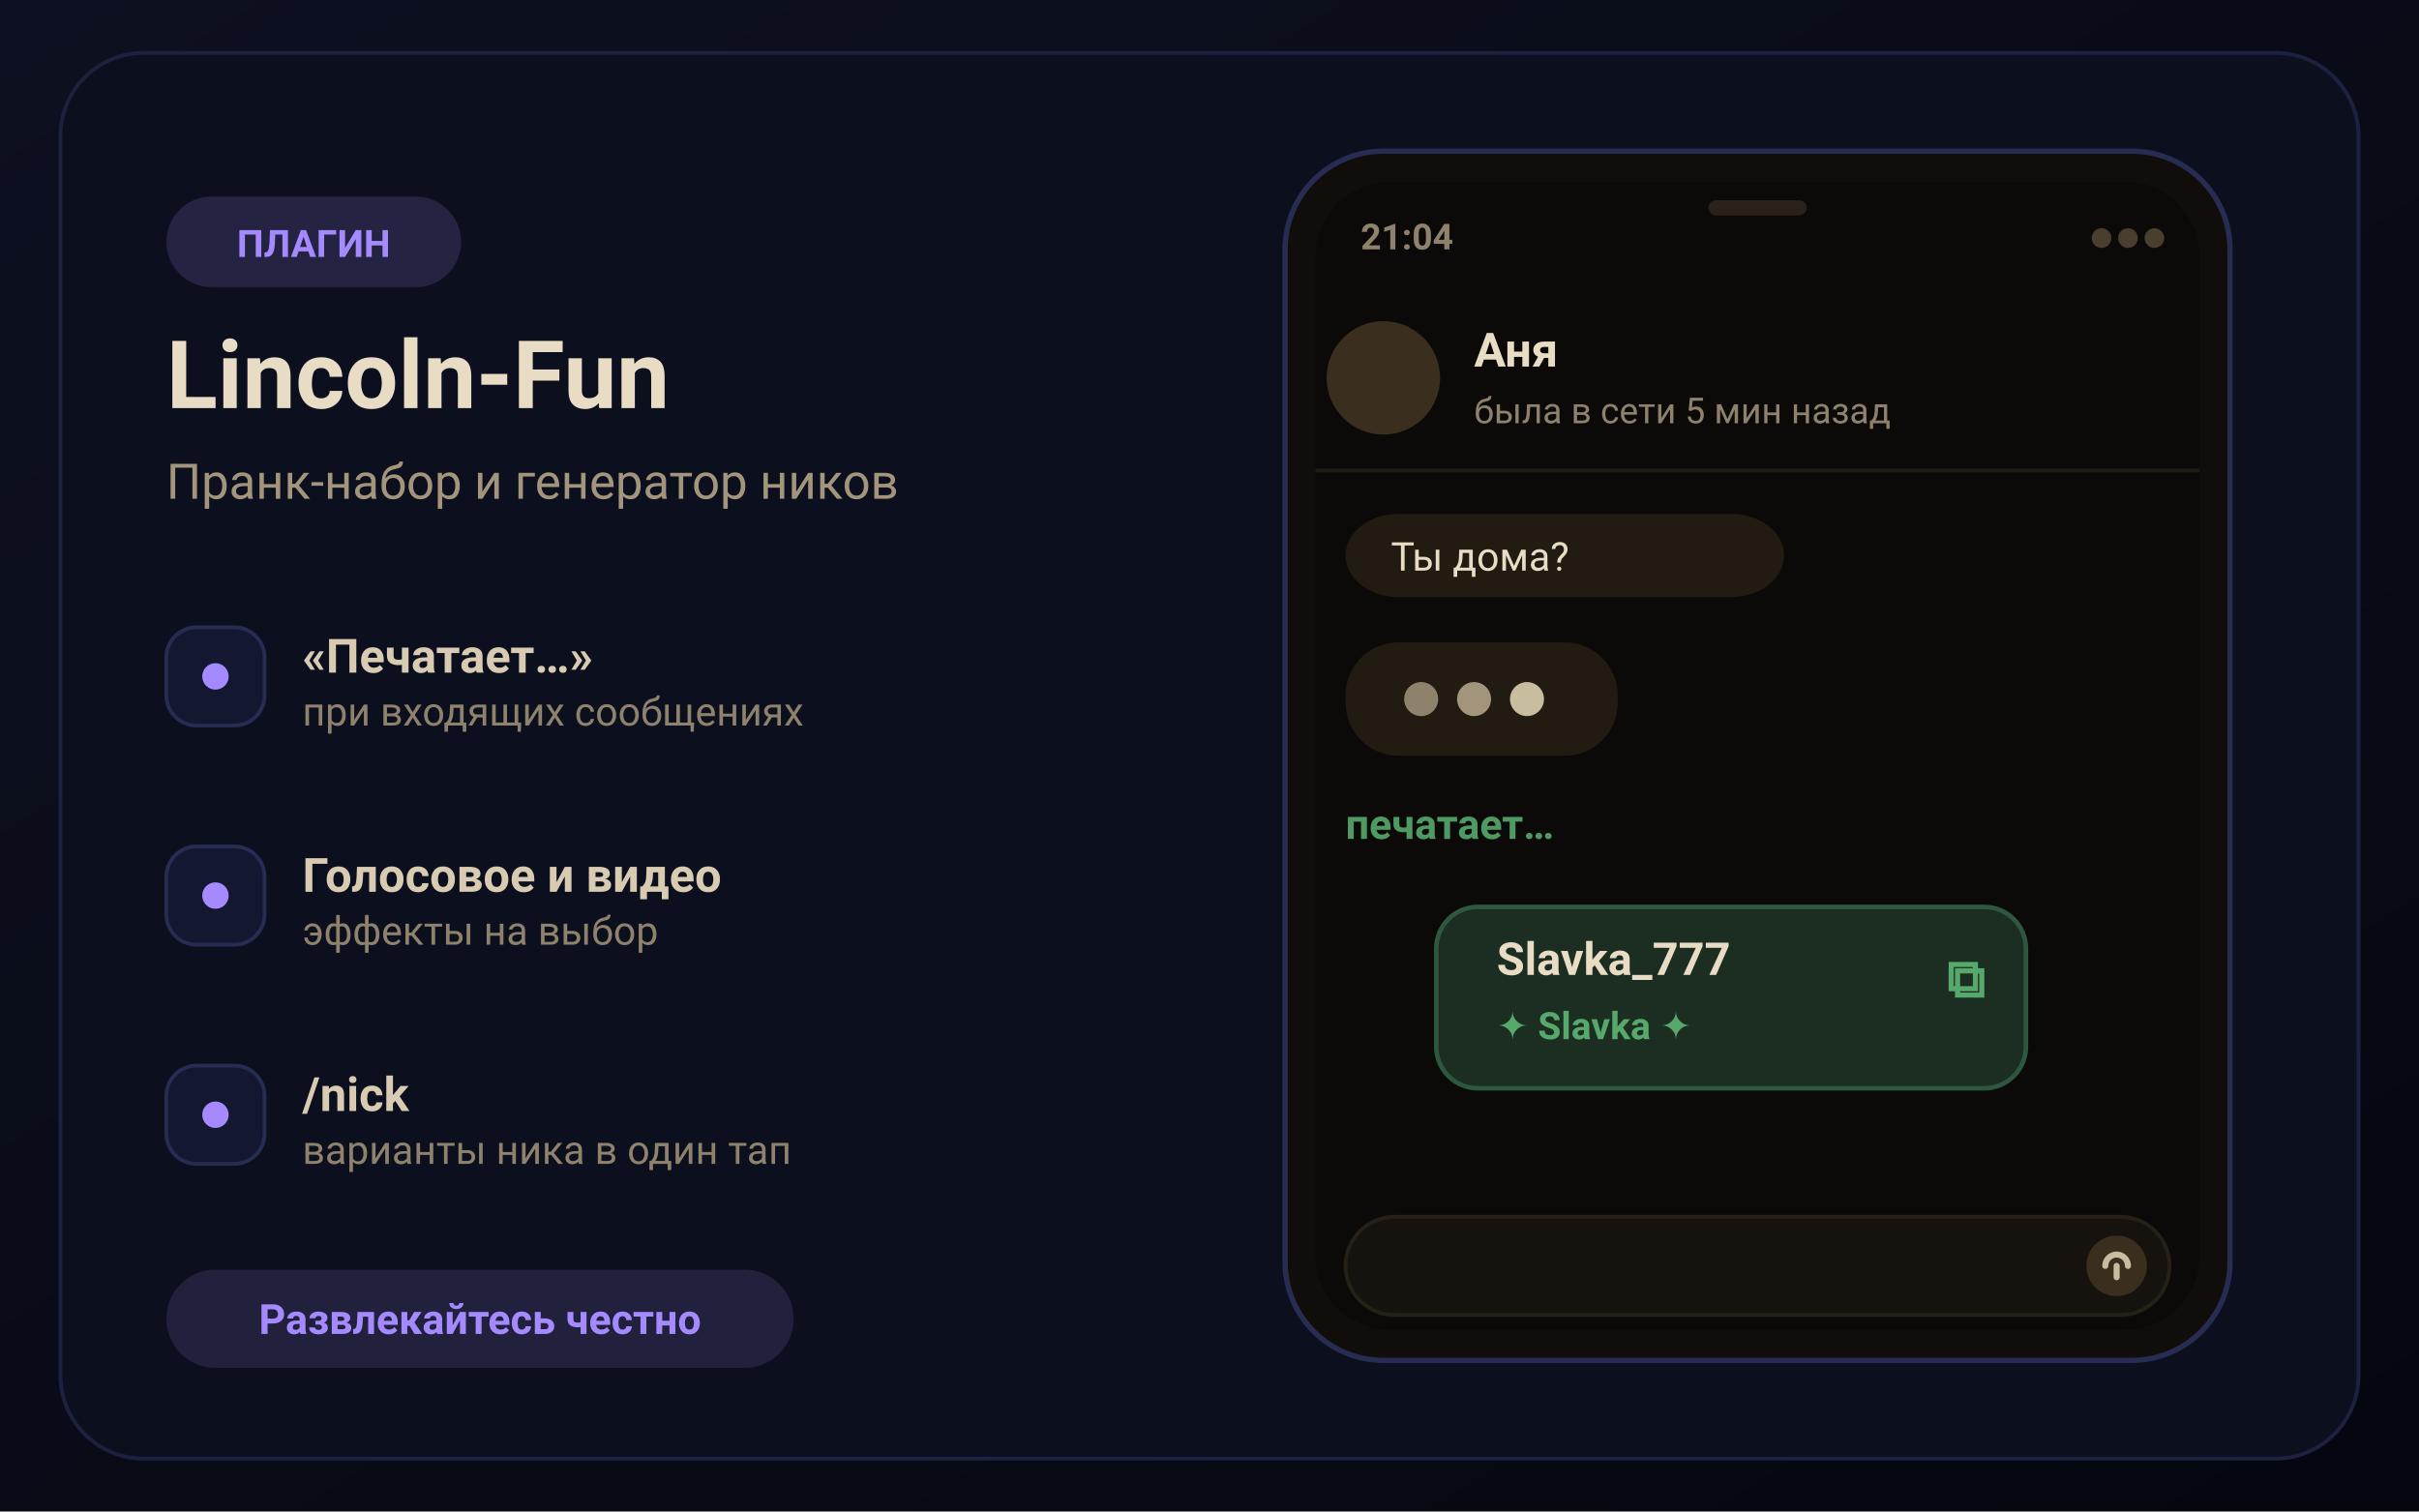
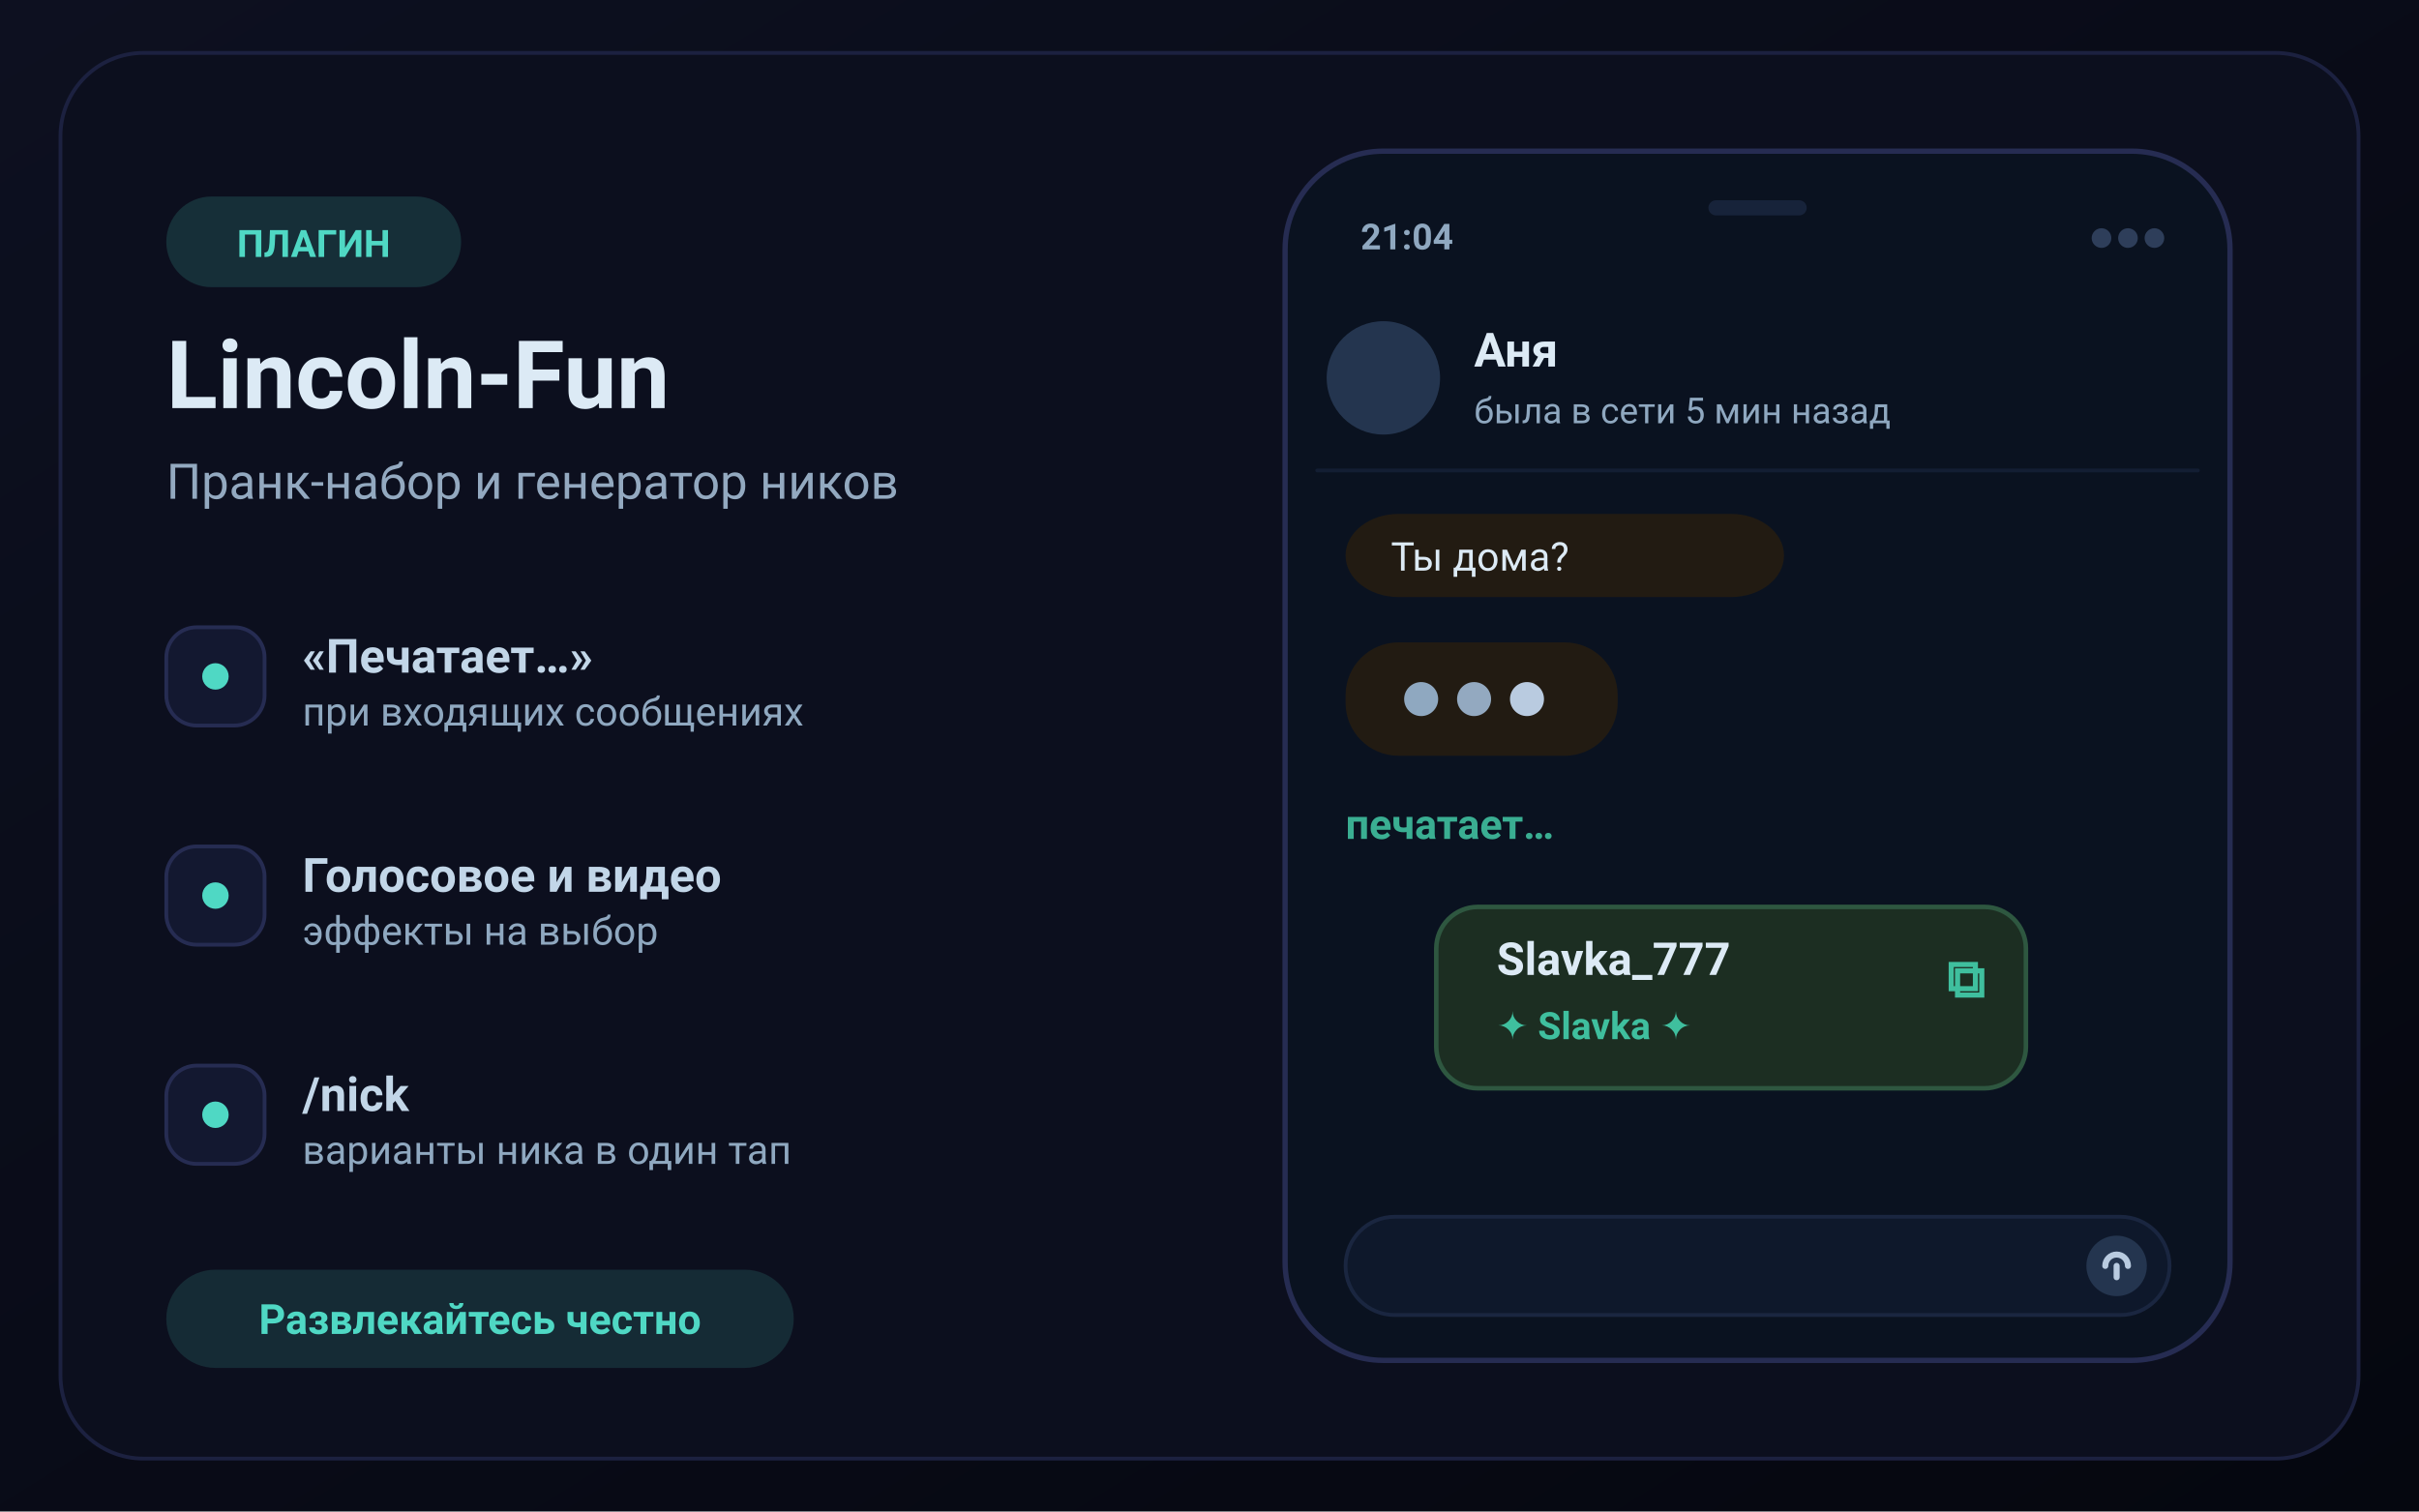
<svg xmlns="http://www.w3.org/2000/svg" width="640" height="400" viewBox="0 0 640 400" font-family="'Segoe UI', Roboto, system-ui, sans-serif">
  <defs>
    <linearGradient id="bg" x1="0" y1="0" x2="1" y2="1">
      <stop offset="0" stop-color="#0d1020" />
      <stop offset="1" stop-color="#05070f" />
    </linearGradient>
    <linearGradient id="nft" x1="0" y1="0" x2="1" y2="1">
-       <stop offset="0" stop-color="#c4b3ff" />
-       <stop offset="1" stop-color="#6b55c0" />
+       <stop offset="0" stop-color="#8FE8DC" />
+       <stop offset="1" stop-color="#1E8F83" />
    </linearGradient>
  </defs>
  <rect width="640" height="400" fill="url(#bg)" />
  <rect x="16" y="14" width="608" height="372" rx="22" fill="#0c0f1e" stroke="#1c2140" />
-   <rect x="44" y="52" width="78" height="24" rx="12" fill="#a58aff" fill-opacity="0.16" />
-   <text x="83" y="68" font-size="10" fill="#a58aff" font-weight="700" text-anchor="middle">ПЛАГИН</text>
-   <text x="44" y="108" font-size="25" fill="#e8dcc4" font-weight="700">Lincoln-Fun</text>
-   <text x="44" y="132" font-size="13" fill="#a3947c">Пранк-набор и генератор ников</text>
+   <rect x="44" y="52" width="78" height="24" rx="12" fill="#4FD8C4" fill-opacity="0.16" />
+   <text x="83" y="68" font-size="10" fill="#4FD8C4" font-weight="700" text-anchor="middle">ПЛАГИН</text>
+   <text x="44" y="108" font-size="25" fill="#DCEAF5" font-weight="700">Lincoln-Fun</text>
+   <text x="44" y="132" font-size="13" fill="#93A9C0">Пранк-набор и генератор ников</text>
  <rect x="44" y="166" width="26" height="26" rx="8" fill="#131830" stroke="#262c52" stroke-width="1" />
-   <circle cx="57" cy="179" r="3.5" fill="#a58aff" />
-   <text x="80" y="178" font-size="12.5" fill="#d8cbb2" font-weight="600">«Печатает…»</text>
-   <text x="80" y="192" font-size="10.5" fill="#8f826c">при входящих сообщениях</text>
+   <circle cx="57" cy="179" r="3.5" fill="#4FD8C4" />
+   <text x="80" y="178" font-size="12.5" fill="#C2D6E8" font-weight="600">«Печатает…»</text>
+   <text x="80" y="192" font-size="10.5" fill="#8FA8C0">при входящих сообщениях</text>
  <rect x="44" y="224" width="26" height="26" rx="8" fill="#131830" stroke="#262c52" stroke-width="1" />
-   <circle cx="57" cy="237" r="3.5" fill="#a58aff" />
-   <text x="80" y="236" font-size="12.5" fill="#d8cbb2" font-weight="600">Голосовое и видео</text>
-   <text x="80" y="250" font-size="10.5" fill="#8f826c">эффекты на выбор</text>
+   <circle cx="57" cy="237" r="3.5" fill="#4FD8C4" />
+   <text x="80" y="236" font-size="12.5" fill="#C2D6E8" font-weight="600">Голосовое и видео</text>
+   <text x="80" y="250" font-size="10.5" fill="#8FA8C0">эффекты на выбор</text>
  <rect x="44" y="282" width="26" height="26" rx="8" fill="#131830" stroke="#262c52" stroke-width="1" />
-   <circle cx="57" cy="295" r="3.5" fill="#a58aff" />
-   <text x="80" y="294" font-size="12.5" fill="#d8cbb2" font-weight="600">/nick</text>
-   <text x="80" y="308" font-size="10.5" fill="#8f826c">варианты ника в один тап</text>
-   <rect x="44" y="336" width="166.0" height="26" rx="13" fill="#a58aff" fill-opacity="0.14" />
-   <text x="127.0" y="353" font-size="11" fill="#a58aff" font-weight="700" text-anchor="middle">Развлекайтесь честно</text>
-   <rect x="340" y="40" width="250" height="320" rx="26" fill="#100d0a" stroke="#262c52" stroke-width="1.4" />
-   <rect x="348" y="48" width="234" height="304" rx="20" fill="#0b0a09" />
-   <rect x="452" y="53" width="26" height="4" rx="2" fill="#2a2218" />
-   <text x="360" y="66" font-size="9.5" fill="#8f826c" font-weight="600">21:04</text>
-   <circle cx="556" cy="63" r="2.6" fill="#4a3f2e" />
-   <circle cx="563" cy="63" r="2.6" fill="#4a3f2e" />
-   <circle cx="570" cy="63" r="2.6" fill="#4a3f2e" />
-   <circle cx="366" cy="100" r="15" fill="#3a2f1f" />
-   <text x="390" y="97" font-size="12.5" fill="#e8dcc4" font-weight="700">Аня</text>
-   <text x="390" y="112" font-size="9.5" fill="#8f826c">была в сети 5 мин назад</text>
-   <rect x="348" y="124" width="234" height="1" rx="0.5" fill="#221c13" />
+   <circle cx="57" cy="295" r="3.5" fill="#4FD8C4" />
+   <text x="80" y="294" font-size="12.5" fill="#C2D6E8" font-weight="600">/nick</text>
+   <text x="80" y="308" font-size="10.5" fill="#8FA8C0">варианты ника в один тап</text>
+   <rect x="44" y="336" width="166.0" height="26" rx="13" fill="#4FD8C4" fill-opacity="0.14" />
+   <text x="127.0" y="353" font-size="11" fill="#4FD8C4" font-weight="700" text-anchor="middle">Развлекайтесь честно</text>
+   <rect x="340" y="40" width="250" height="320" rx="26" fill="#0A1220" stroke="#262c52" stroke-width="1.4" />
+   <rect x="348" y="48" width="234" height="304" rx="20" fill="#0A1220" />
+   <rect x="452" y="53" width="26" height="4" rx="2" fill="#17233A" />
+   <text x="360" y="66" font-size="9.5" fill="#8FA8C0" font-weight="600">21:04</text>
+   <circle cx="556" cy="63" r="2.6" fill="#2E3E5A" />
+   <circle cx="563" cy="63" r="2.6" fill="#2E3E5A" />
+   <circle cx="570" cy="63" r="2.6" fill="#2E3E5A" />
+   <circle cx="366" cy="100" r="15" fill="#24354F" />
+   <text x="390" y="97" font-size="12.5" fill="#DCEAF5" font-weight="700">Аня</text>
+   <text x="390" y="112" font-size="9.5" fill="#8FA8C0">была в сети 5 мин назад</text>
+   <rect x="348" y="124" width="234" height="1" rx="0.5" fill="#131E33" />
  <rect x="356" y="136" width="116" height="22" rx="14" fill="#221b12" />
-   <text x="368" y="151" font-size="10.5" fill="#e8dcc4">Ты дома?</text>
+   <text x="368" y="151" font-size="10.5" fill="#DCEAF5">Ты дома?</text>
  <rect x="356" y="170" width="72" height="30" rx="14" fill="#221b12" />
-   <circle cx="376" cy="185" r="4.5" fill="#8f826c" />
-   <circle cx="390" cy="185" r="4.5" fill="#a3947c" />
-   <circle cx="404" cy="185" r="4.5" fill="#c9bd9f" />
-   <text x="356" y="222" font-size="11" fill="#57a86b" font-weight="700" opacity="0.9" text-anchor="">печатает…</text>
+   <circle cx="376" cy="185" r="4.5" fill="#8FA8C0" />
+   <circle cx="390" cy="185" r="4.5" fill="#93A9C0" />
+   <circle cx="404" cy="185" r="4.5" fill="#B9CBE0" />
+   <text x="356" y="222" font-size="11" fill="#3FBF9E" font-weight="700" opacity="0.9" text-anchor="">печатает…</text>
  <rect x="380" y="240" width="156" height="48" rx="11" fill="#1c2e22" stroke="#2e5740" stroke-width="1.2" />
-   <text x="396" y="258" font-size="12" fill="#e8dcc4" font-weight="700">Slavka_777</text>
-   <text x="396" y="275" font-size="10" fill="#57a86b" font-weight="600">✦ Slavka ✦</text>
-   <text x="520" y="264" font-size="14" fill="#57a86b" font-weight="700" text-anchor="middle">⧉</text>
-   <rect x="356" y="322" width="218" height="26" rx="13" fill="#16120d" stroke="#262016" stroke-width="1" />
-   <circle cx="560" cy="335" r="8" fill="#3a2f1f" />
-   <path d="M557 335 a3 3 0 0 1 6 0 M560 335 v3" stroke="#c9bd9f" stroke-width="1.6" stroke-linecap="round" fill="none" />
+   <text x="396" y="258" font-size="12" fill="#DCEAF5" font-weight="700">Slavka_777</text>
+   <text x="396" y="275" font-size="10" fill="#3FBF9E" font-weight="600">✦ Slavka ✦</text>
+   <text x="520" y="264" font-size="14" fill="#3FBF9E" font-weight="700" text-anchor="middle">⧉</text>
+   <rect x="356" y="322" width="218" height="26" rx="13" fill="#0E182B" stroke="#1A2640" stroke-width="1" />
+   <circle cx="560" cy="335" r="8" fill="#24354F" />
+   <path d="M557 335 a3 3 0 0 1 6 0 M560 335 v3" stroke="#B9CBE0" stroke-width="1.6" stroke-linecap="round" fill="none" />
</svg>
